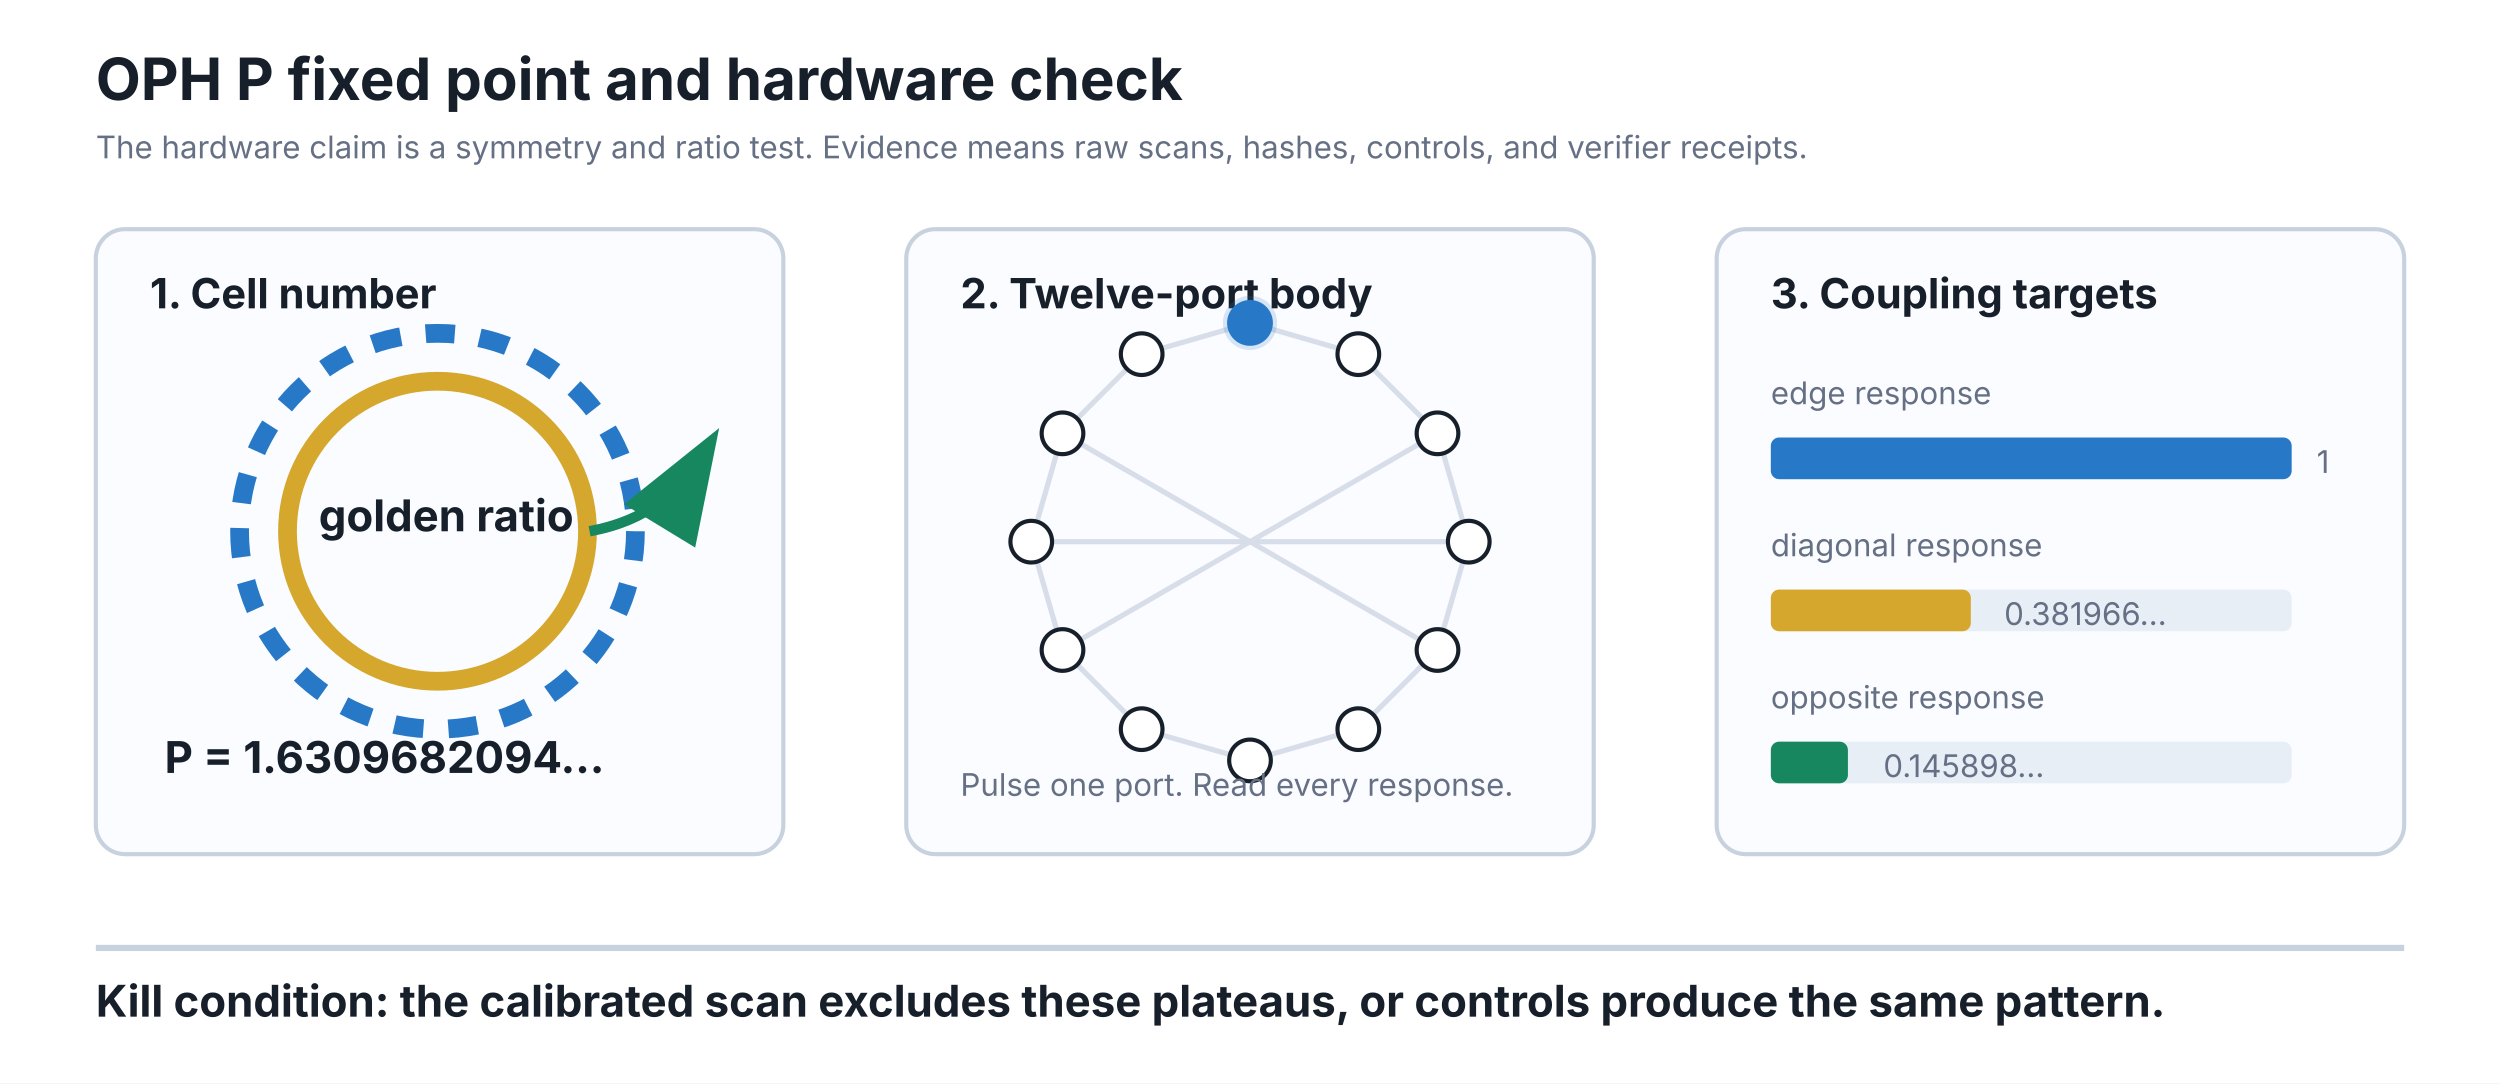
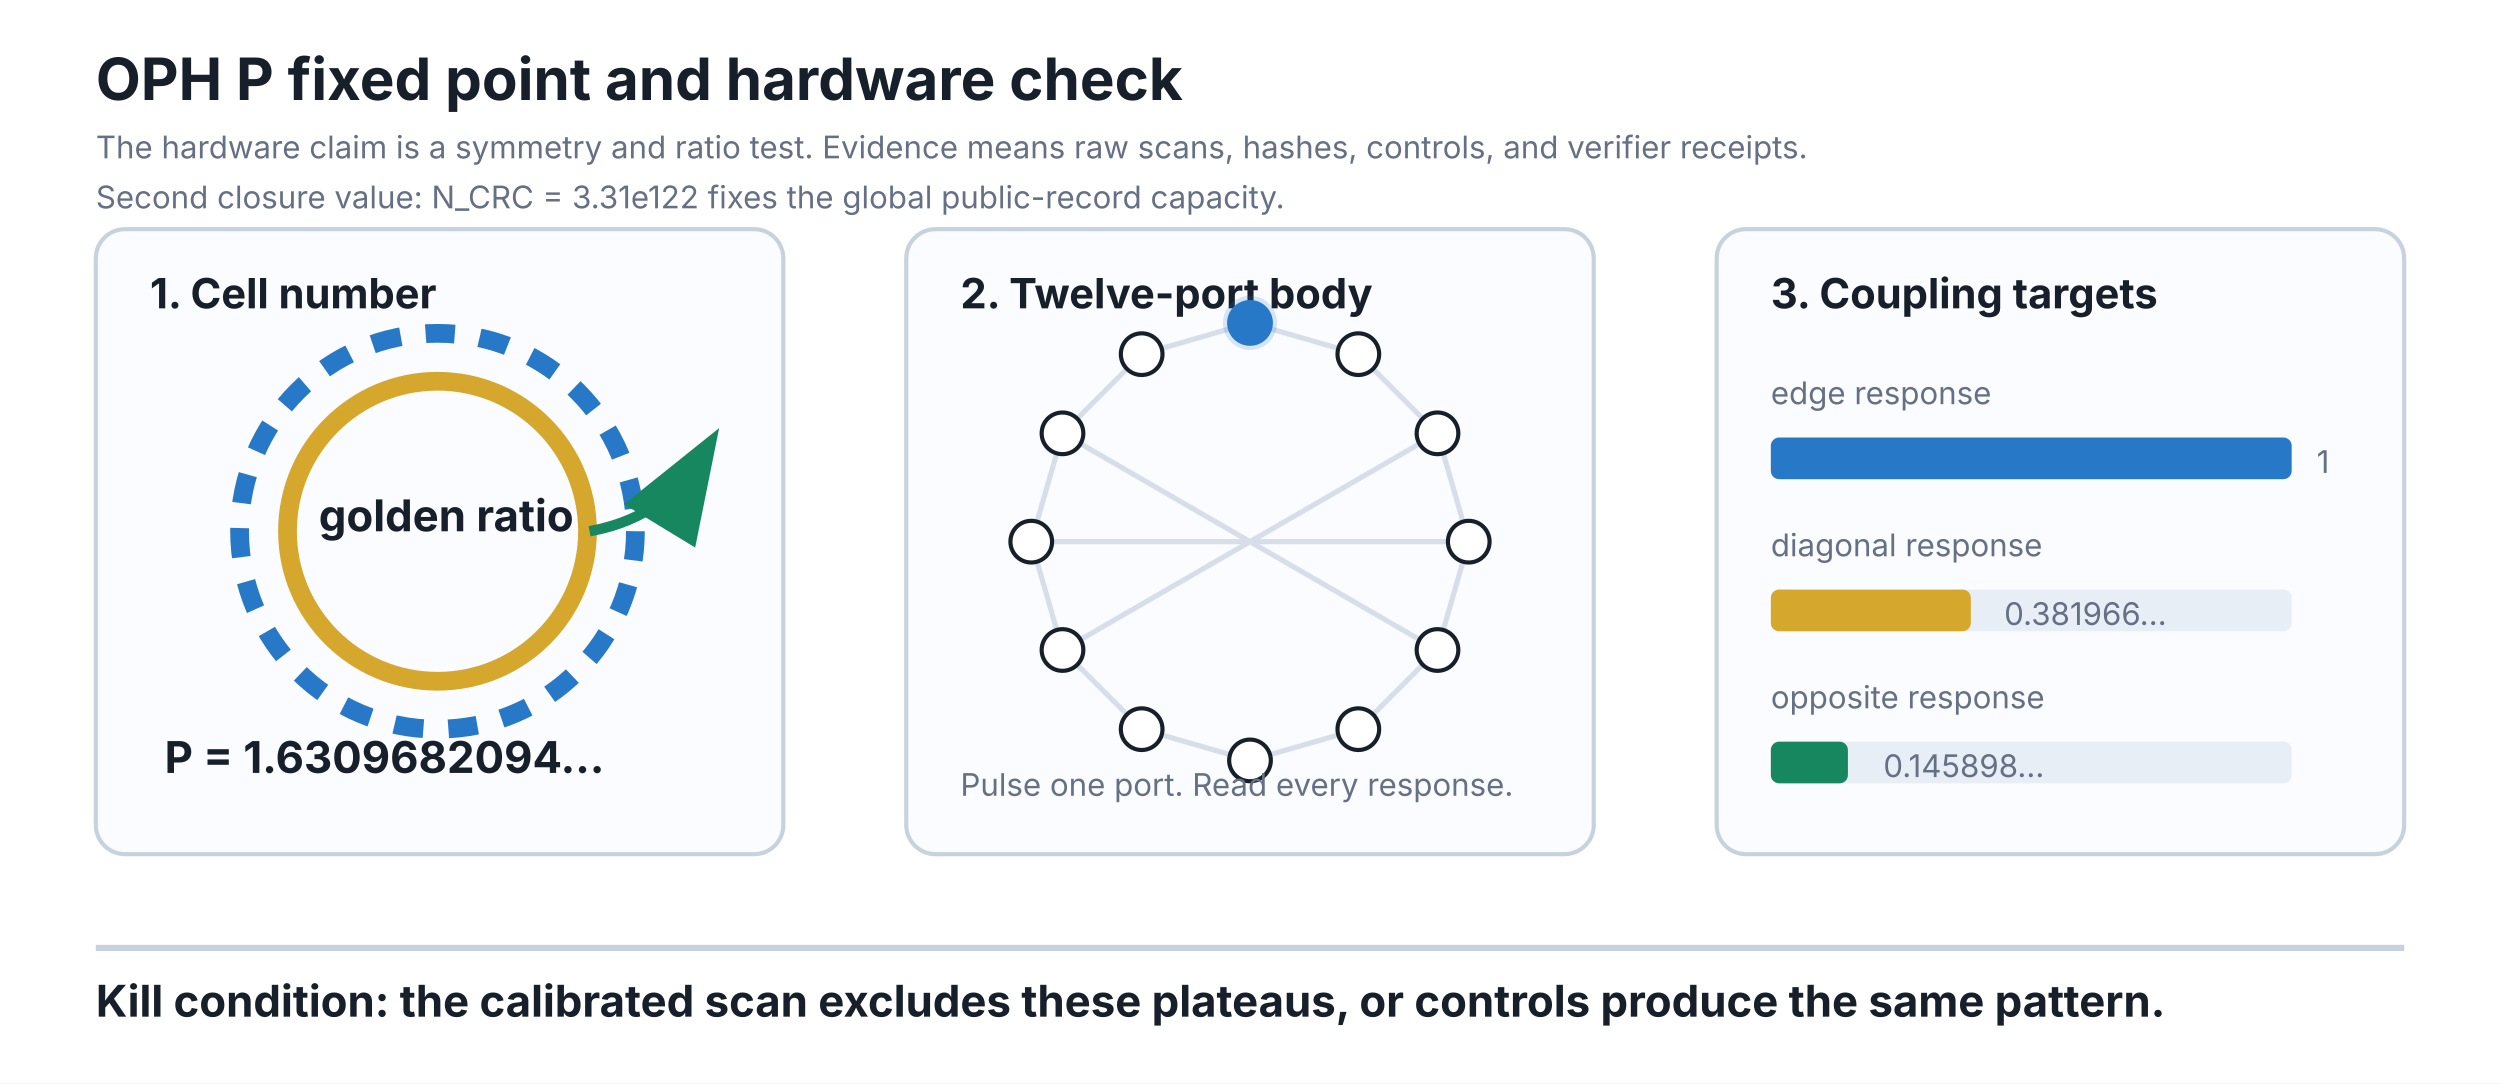
<svg xmlns="http://www.w3.org/2000/svg" width="1200" height="520" viewBox="0 0 1200 520" role="img" aria-labelledby="title desc">
  <style>
    text {
      font-family: -apple-system, BlinkMacSystemFont, "Segoe UI", sans-serif;
      fill: #17202a;
    }
    .title { font-size: 28px; font-weight: 700; }
    .panel-title { font-size: 20px; font-weight: 700; }
    .small { font-size: 15px; fill: #667085; }
    .equation { font-size: 21px; font-weight: 700; }
    .panel { fill: #fbfcff; stroke: #c8d2df; stroke-width: 2; }
    .line { stroke: #c8d2df; stroke-width: 3; }
    .edge { stroke: #d7dee9; stroke-width: 2.5; }
    .port { fill: #ffffff; stroke: #17202a; stroke-width: 2; }
    .hot { fill: #2878c8; }
    .gold { stroke: #d6a72d; stroke-width: 9; fill: none; }
    .blue { stroke: #2878c8; stroke-width: 9; fill: none; stroke-dasharray: 14 12; }
    .arrow { stroke: #16875f; stroke-width: 5; fill: none; marker-end: url(#arrow); }
    .bar-bg { fill: #e8eef6; }
    .bar-edge { fill: #2878c8; }
    .bar-diag { fill: #d6a72d; }
    .bar-anti { fill: #16875f; }
    .pulse {
      fill: #2878c8;
      opacity: 0.18;
      animation: pulse 2.2s infinite ease-in-out;
      transform-origin: 705px 248px;
    }
    @keyframes pulse {
      0%, 100% { transform: scale(0.75); opacity: 0.12; }
      50% { transform: scale(1.35); opacity: 0.32; }
    }
  </style>
  <defs>
    <marker id="arrow" markerWidth="12" markerHeight="12" refX="9" refY="4" orient="auto" markerUnits="strokeWidth">
      <path d="M0,0 L0,8 L11,4 z" fill="#16875f" />
    </marker>
  </defs>
  <rect width="1200" height="520" fill="#ffffff" />
  <text x="46" y="48" class="title">OPH P fixed point and hardware check</text>
  <text x="46" y="76" class="small">The hardware claim is a symmetry and ratio test. Evidence means raw scans, hashes, controls, and verifier receipts.</text>
+   <text x="46" y="100" class="small">Second closure value: N_CRC = 3.31e122 fixes the global public-record capacity.</text>
  <rect x="46" y="110" width="330" height="300" rx="14" class="panel" />
  <text x="72" y="148" class="panel-title">1. Cell number</text>
  <circle cx="210" cy="255" r="72" class="gold" />
  <circle cx="210" cy="255" r="95" class="blue" />
  <path d="M283 255 C310 250, 326 237, 340 214" class="arrow" />
  <text x="153" y="255" class="equation">golden ratio</text>
  <text x="79" y="371" class="equation">P = 1.6309682094...</text>
  <rect x="435" y="110" width="330" height="300" rx="14" class="panel" />
  <text x="461" y="148" class="panel-title">2. Twelve-port body</text>
  <g transform="translate(600 260)">
    <line class="edge" x1="0" y1="-105" x2="52" y2="-90" />
    <line class="edge" x1="52" y1="-90" x2="90" y2="-52" />
    <line class="edge" x1="90" y1="-52" x2="105" y2="0" />
    <line class="edge" x1="105" y1="0" x2="90" y2="52" />
    <line class="edge" x1="90" y1="52" x2="52" y2="90" />
    <line class="edge" x1="52" y1="90" x2="0" y2="105" />
    <line class="edge" x1="0" y1="105" x2="-52" y2="90" />
    <line class="edge" x1="-52" y1="90" x2="-90" y2="52" />
    <line class="edge" x1="-90" y1="52" x2="-105" y2="0" />
    <line class="edge" x1="-105" y1="0" x2="-90" y2="-52" />
    <line class="edge" x1="-90" y1="-52" x2="-52" y2="-90" />
    <line class="edge" x1="-52" y1="-90" x2="0" y2="-105" />
    <line class="edge" x1="-90" y1="-52" x2="90" y2="52" />
    <line class="edge" x1="90" y1="-52" x2="-90" y2="52" />
    <line class="edge" x1="-105" y1="0" x2="105" y2="0" />
    <circle cx="0" cy="-105" r="13" class="pulse" />
    <circle cx="0" cy="-105" r="11" class="hot" />
    <circle cx="52" cy="-90" r="10" class="port" />
    <circle cx="90" cy="-52" r="10" class="port" />
    <circle cx="105" cy="0" r="10" class="port" />
    <circle cx="90" cy="52" r="10" class="port" />
    <circle cx="52" cy="90" r="10" class="port" />
    <circle cx="0" cy="105" r="10" class="port" />
    <circle cx="-52" cy="90" r="10" class="port" />
    <circle cx="-90" cy="52" r="10" class="port" />
    <circle cx="-105" cy="0" r="10" class="port" />
    <circle cx="-90" cy="-52" r="10" class="port" />
    <circle cx="-52" cy="-90" r="10" class="port" />
  </g>
  <text x="461" y="382" class="small">Pulse one port. Read every response.</text>
  <rect x="824" y="110" width="330" height="300" rx="14" class="panel" />
  <text x="850" y="148" class="panel-title">3. Coupling targets</text>
  <text x="850" y="194" class="small">edge response</text>
  <rect x="850" y="210" width="250" height="20" rx="4" class="bar-bg" />
  <rect x="850" y="210" width="250" height="20" rx="4" class="bar-edge" />
  <text x="1112" y="227" class="small">1</text>
  <text x="850" y="267" class="small">diagonal response</text>
  <rect x="850" y="283" width="250" height="20" rx="4" class="bar-bg" />
  <rect x="850" y="283" width="96" height="20" rx="4" class="bar-diag" />
  <text x="962" y="300" class="small">0.381966...</text>
  <text x="850" y="340" class="small">opposite response</text>
  <rect x="850" y="356" width="250" height="20" rx="4" class="bar-bg" />
  <rect x="850" y="356" width="37" height="20" rx="4" class="bar-anti" />
  <text x="904" y="373" class="small">0.145898...</text>
  <line x1="46" y1="455" x2="1154" y2="455" class="line" />
  <text x="46" y="488" class="equation">Kill condition: the calibrated scan excludes these plateaus, or controls produce the same pattern.</text>
</svg>
